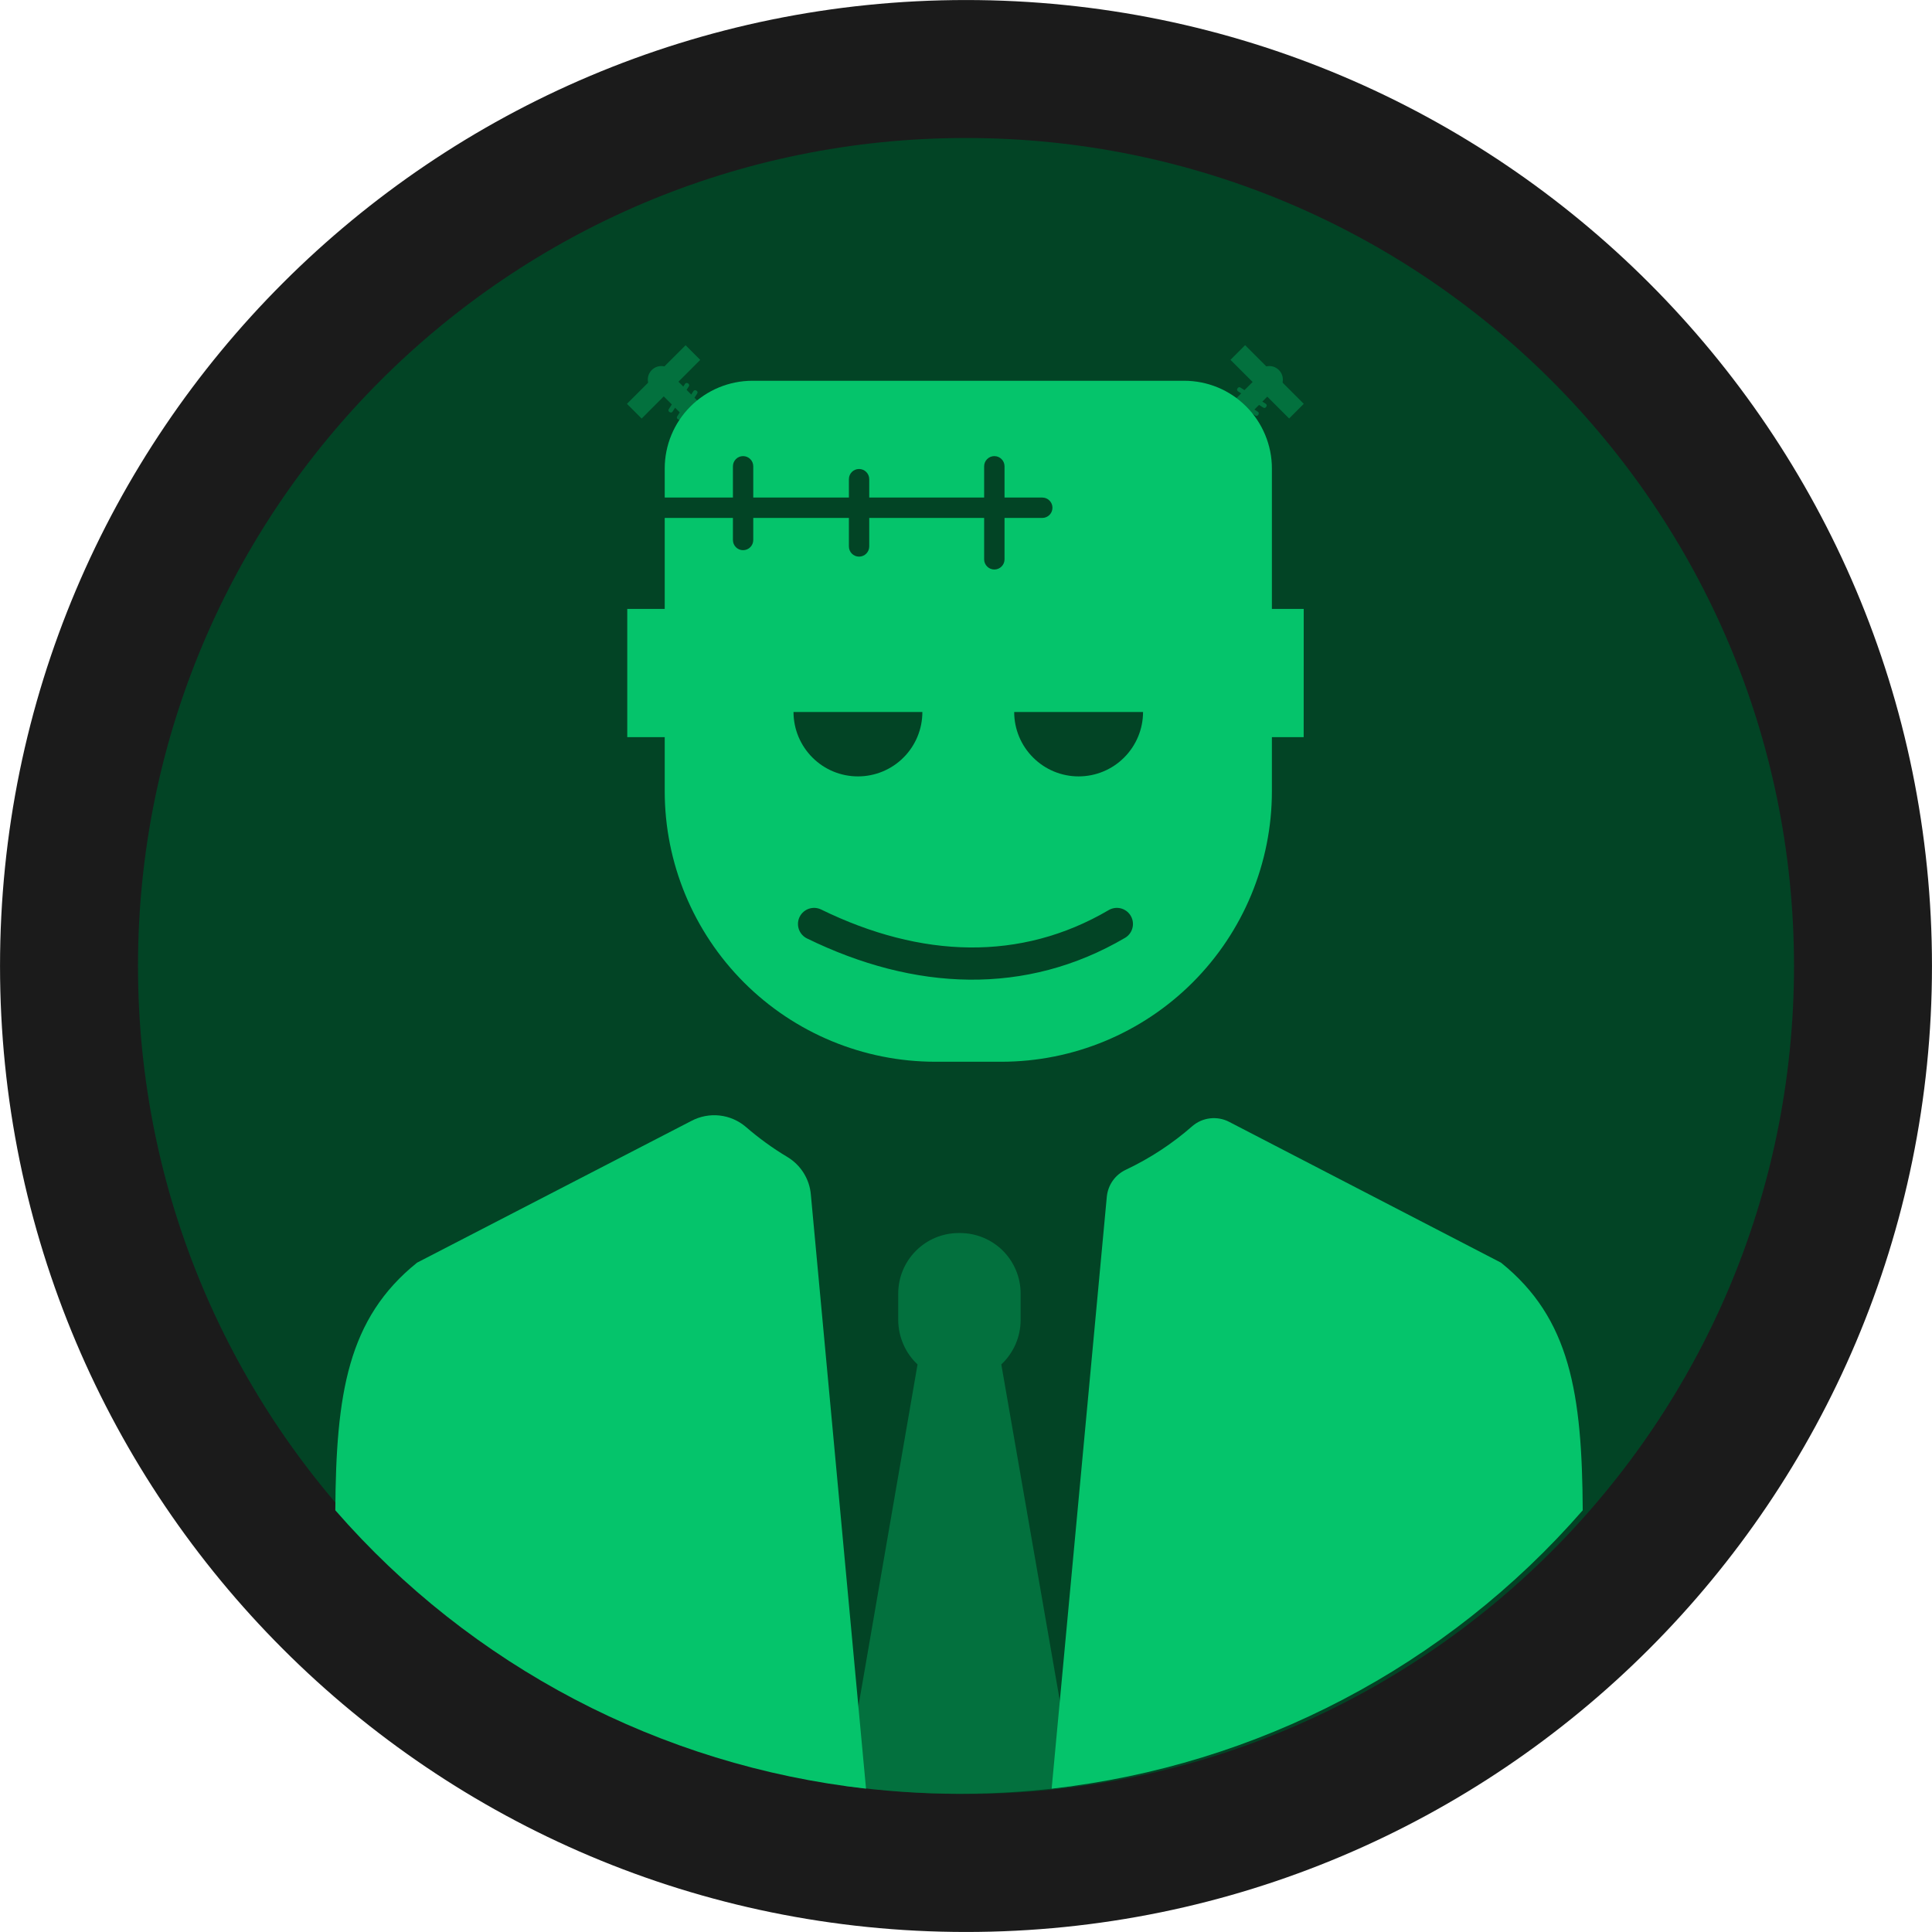
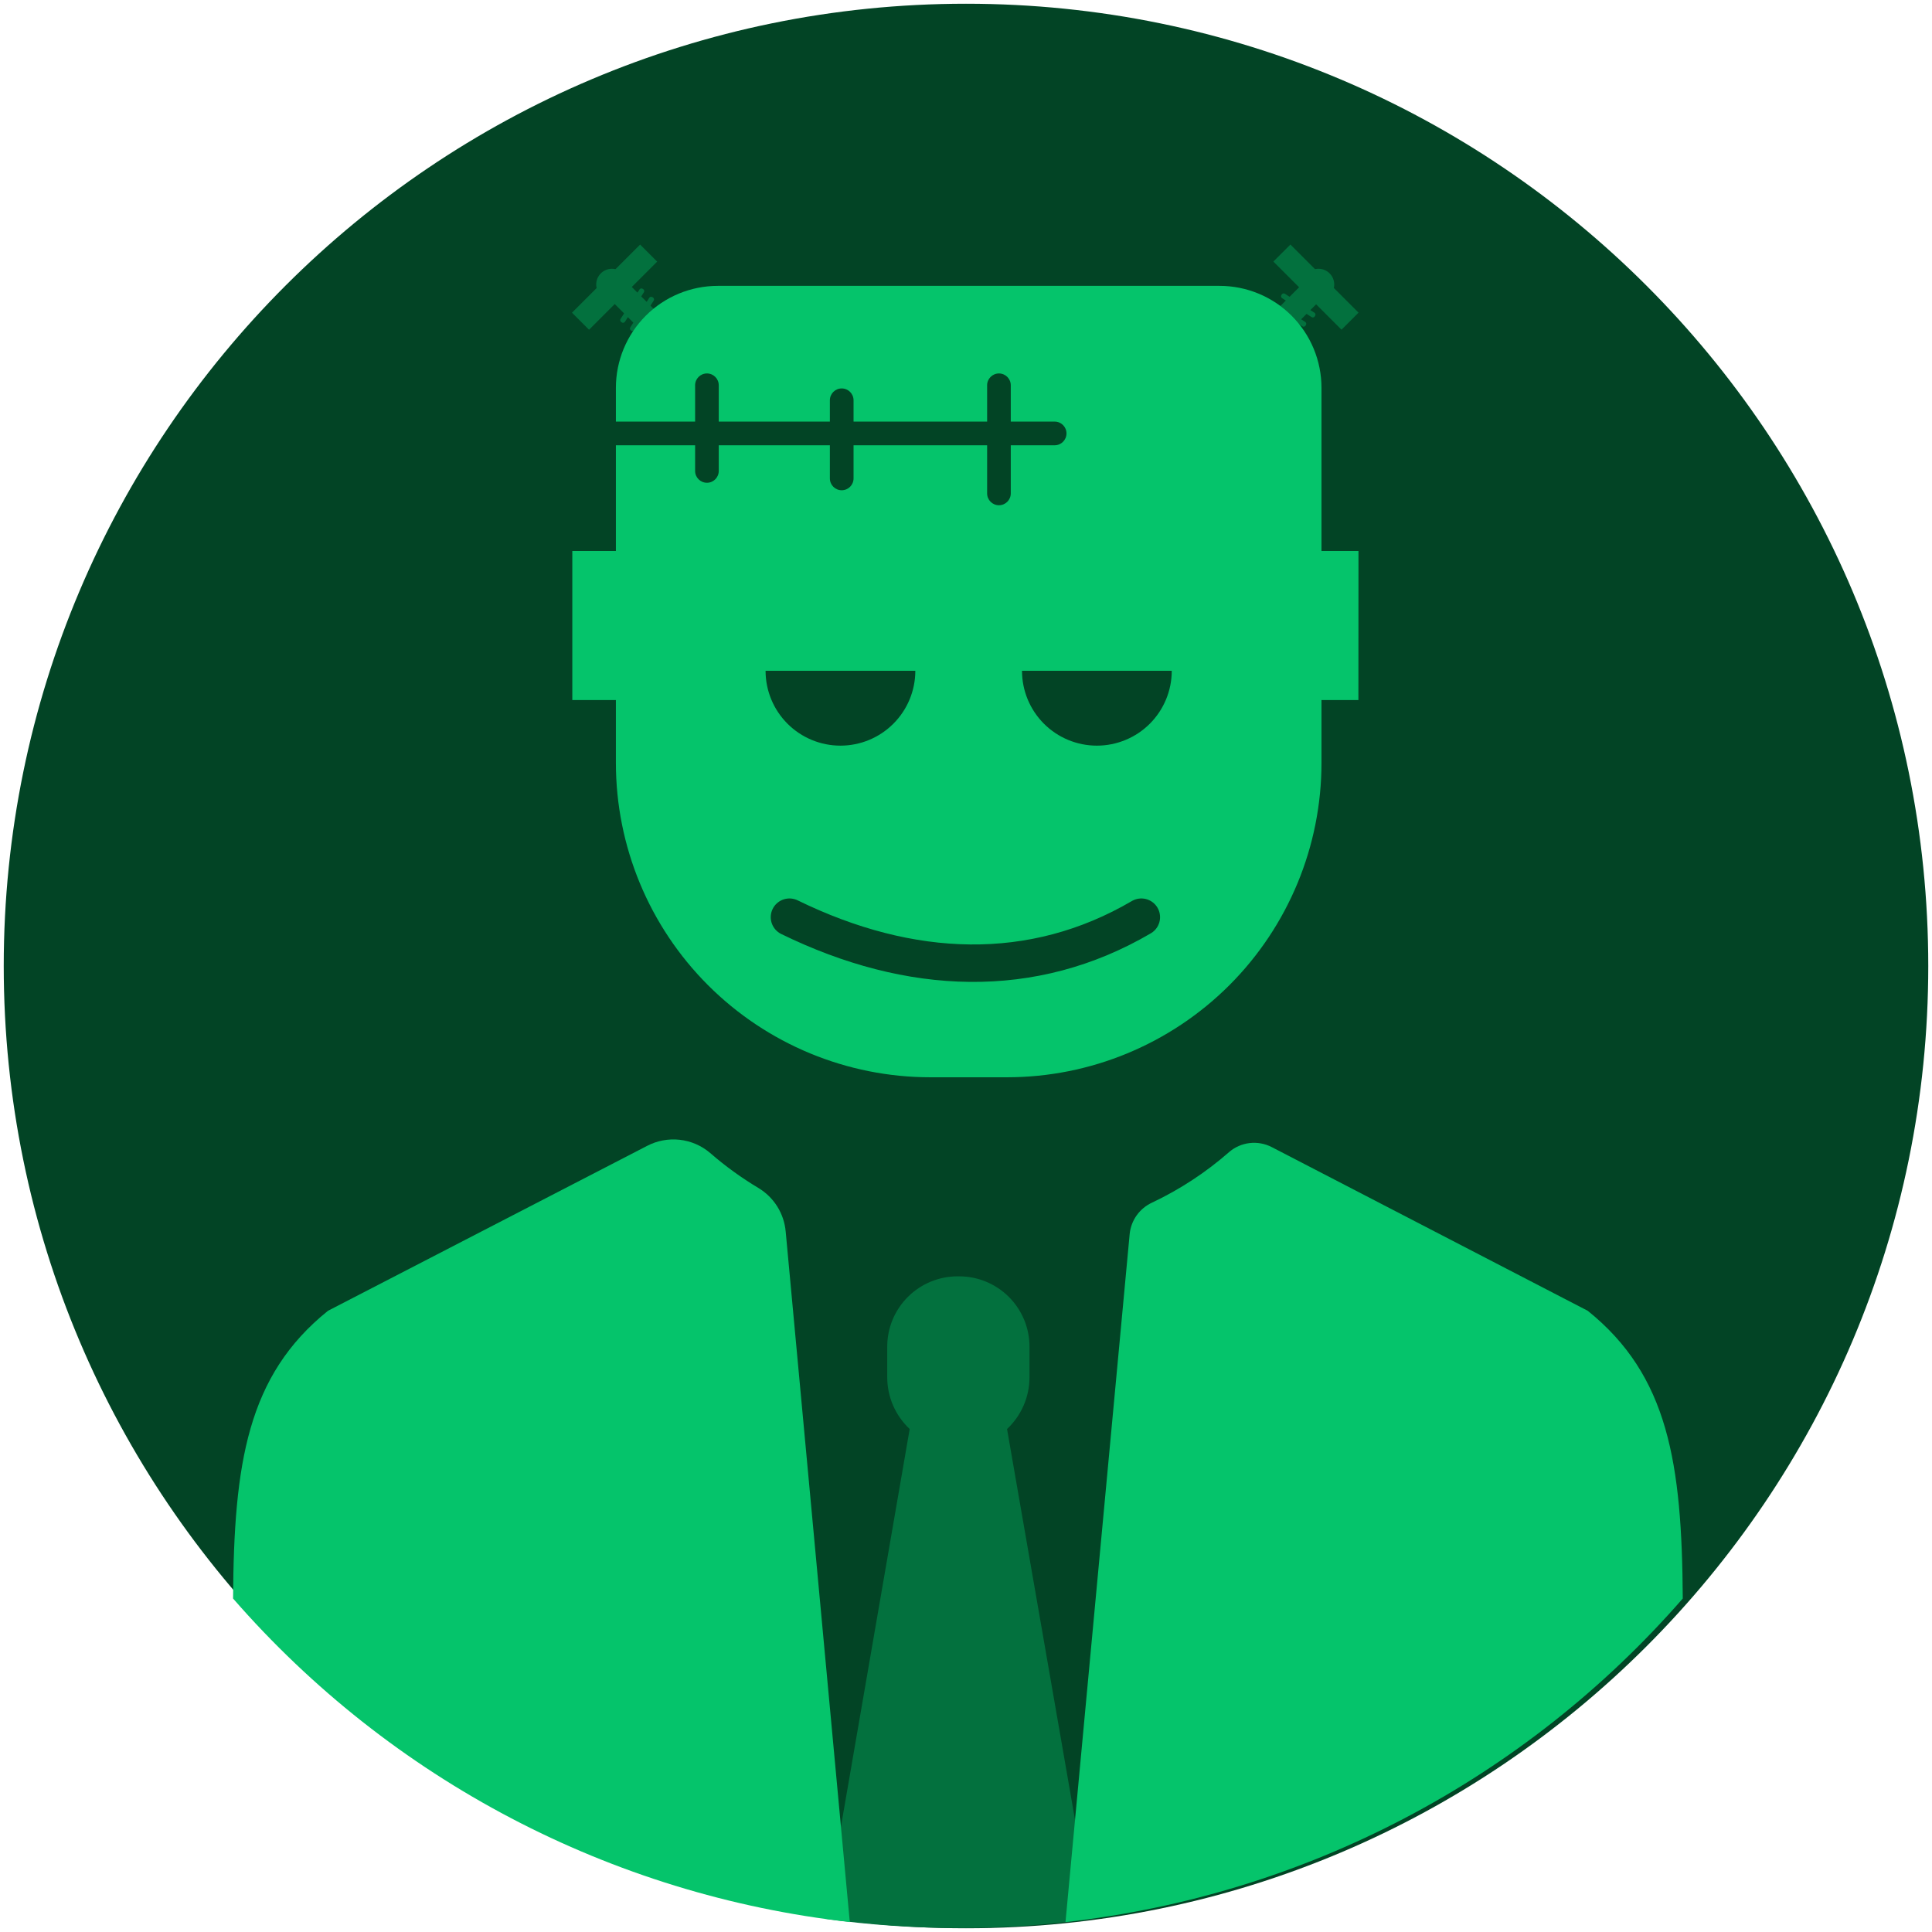
- <svg xmlns="http://www.w3.org/2000/svg" width="36" height="36" viewBox="0 0 36 36" fill="none">
-   <path d="M18 34.714C27.231 34.714 34.714 27.231 34.714 18C34.714 8.769 27.231 1.286 18 1.286C8.769 1.286 1.286 8.769 1.286 18C1.286 27.231 8.769 34.714 18 34.714Z" fill="#024425" stroke="#1B1B1B" stroke-width="2.571" />
-   <path d="M18.658 25.424C18.771 25.318 18.861 25.19 18.924 25.047C18.985 24.905 19.018 24.752 19.018 24.597V24.103C19.018 23.804 18.899 23.518 18.688 23.306C18.476 23.095 18.19 22.976 17.891 22.976H17.863C17.564 22.976 17.278 23.095 17.067 23.307C16.856 23.518 16.737 23.805 16.737 24.103V24.597C16.738 24.752 16.77 24.905 16.832 25.047C16.893 25.19 16.984 25.318 17.097 25.424L15.739 33.276C17.161 33.474 18.603 33.474 20.024 33.276L18.658 25.424Z" fill="#03713E" />
-   <path d="M27.969 23.528L22.903 20.904C22.794 20.847 22.67 20.825 22.548 20.839C22.425 20.853 22.31 20.904 22.217 20.984C21.846 21.31 21.431 21.582 20.984 21.794C20.886 21.839 20.8 21.909 20.737 21.997C20.674 22.085 20.635 22.189 20.624 22.297L19.596 33.329C23.428 32.9 26.959 31.049 29.492 28.142C29.479 25.972 29.262 24.568 27.969 23.528Z" fill="#05C46B" />
-   <path d="M15.109 22.259C15.097 22.116 15.051 21.979 14.975 21.857C14.899 21.735 14.795 21.633 14.672 21.559C14.399 21.396 14.14 21.208 13.899 20.999C13.761 20.881 13.59 20.806 13.409 20.786C13.228 20.766 13.045 20.801 12.884 20.886L7.771 23.528C6.479 24.567 6.262 25.97 6.248 28.142C8.779 31.047 12.308 32.898 16.137 33.329L15.109 22.259Z" fill="#05C46B" />
-   <path d="M12.775 6.433L11.682 7.525L11.956 7.799L13.048 6.706L12.775 6.433Z" fill="#03713E" />
-   <path d="M12.323 7.325C12.462 7.325 12.575 7.213 12.575 7.073C12.575 6.934 12.462 6.821 12.323 6.821C12.184 6.821 12.071 6.934 12.071 7.073C12.071 7.213 12.184 7.325 12.323 7.325Z" fill="#03713E" />
-   <path d="M13.612 8.084L12.52 6.991L12.246 7.264L13.339 8.357L13.612 8.084Z" fill="#03713E" />
-   <path d="M12.765 7.152L12.461 7.625C12.45 7.642 12.455 7.664 12.472 7.675L12.482 7.681C12.499 7.692 12.521 7.687 12.532 7.671L12.836 7.198C12.847 7.181 12.842 7.159 12.825 7.148L12.815 7.141C12.798 7.131 12.776 7.136 12.765 7.152Z" fill="#03713E" />
-   <path d="M12.922 7.286L12.618 7.76C12.607 7.777 12.612 7.799 12.629 7.81L12.639 7.816C12.655 7.827 12.678 7.822 12.688 7.806L12.992 7.332C13.003 7.315 12.998 7.293 12.982 7.282L12.972 7.276C12.955 7.265 12.932 7.27 12.922 7.286Z" fill="#03713E" />
-   <path d="M13.069 7.434L12.765 7.908C12.755 7.924 12.759 7.947 12.776 7.958L12.786 7.964C12.803 7.975 12.825 7.97 12.836 7.953L13.14 7.479C13.151 7.463 13.146 7.44 13.129 7.43L13.119 7.423C13.102 7.412 13.08 7.417 13.069 7.434Z" fill="#03713E" />
-   <path d="M13.217 7.582L12.913 8.055C12.902 8.072 12.907 8.094 12.924 8.105L12.934 8.112C12.951 8.122 12.973 8.117 12.984 8.101L13.288 7.627C13.299 7.61 13.294 7.588 13.277 7.577L13.267 7.571C13.25 7.56 13.228 7.565 13.217 7.582Z" fill="#03713E" />
-   <path d="M13.366 7.729L13.062 8.203C13.051 8.22 13.056 8.242 13.072 8.253L13.083 8.259C13.099 8.27 13.122 8.265 13.132 8.248L13.437 7.775C13.447 7.758 13.443 7.736 13.426 7.725L13.416 7.718C13.399 7.708 13.377 7.712 13.366 7.729Z" fill="#03713E" />
-   <path d="M24.294 7.525L23.201 6.432L22.928 6.705L24.021 7.798L24.294 7.525Z" fill="#03713E" />
-   <path d="M23.652 7.325C23.791 7.325 23.904 7.213 23.904 7.073C23.904 6.934 23.791 6.821 23.652 6.821C23.513 6.821 23.4 6.934 23.4 7.073C23.4 7.213 23.513 7.325 23.652 7.325Z" fill="#03713E" />
-   <path d="M22.643 8.362L23.735 7.27L23.462 6.996L22.369 8.089L22.643 8.362Z" fill="#03713E" />
-   <path d="M23.587 7.525L23.113 7.221C23.096 7.21 23.074 7.215 23.063 7.232L23.057 7.242C23.046 7.259 23.051 7.281 23.068 7.292L23.541 7.596C23.558 7.607 23.58 7.602 23.591 7.585L23.598 7.575C23.608 7.558 23.604 7.536 23.587 7.525Z" fill="#03713E" />
-   <path d="M23.439 7.673L22.965 7.369C22.949 7.358 22.926 7.363 22.916 7.38L22.909 7.39C22.898 7.407 22.903 7.429 22.92 7.44L23.394 7.744C23.41 7.755 23.433 7.75 23.444 7.733L23.45 7.723C23.461 7.706 23.456 7.684 23.439 7.673Z" fill="#03713E" />
-   <path d="M23.291 7.821L22.818 7.517C22.801 7.506 22.779 7.511 22.768 7.528L22.762 7.538C22.751 7.554 22.756 7.577 22.772 7.587L23.246 7.892C23.263 7.902 23.285 7.898 23.296 7.881L23.302 7.871C23.313 7.854 23.308 7.832 23.291 7.821Z" fill="#03713E" />
-   <path d="M23.144 7.969L22.67 7.664C22.653 7.654 22.631 7.659 22.62 7.675L22.614 7.685C22.603 7.702 22.608 7.724 22.625 7.735L23.099 8.039C23.115 8.05 23.137 8.045 23.148 8.028L23.155 8.018C23.166 8.002 23.161 7.979 23.144 7.969Z" fill="#03713E" />
-   <path d="M22.996 8.116L22.523 7.812C22.506 7.801 22.483 7.806 22.473 7.823L22.466 7.833C22.456 7.85 22.46 7.872 22.477 7.883L22.951 8.187C22.968 8.198 22.99 8.193 23.001 8.176L23.007 8.166C23.018 8.149 23.013 8.127 22.996 8.116Z" fill="#03713E" />
-   <path d="M24.293 11.346H23.7V8.73C23.7 8.515 23.658 8.303 23.575 8.104C23.493 7.906 23.373 7.726 23.221 7.574C23.069 7.422 22.889 7.301 22.691 7.219C22.492 7.137 22.279 7.095 22.065 7.095H14.022C13.588 7.095 13.172 7.267 12.865 7.574C12.559 7.88 12.386 8.296 12.386 8.73V11.346H11.688V13.736H12.386V14.742C12.386 16.079 12.918 17.361 13.863 18.307C14.809 19.253 16.091 19.784 17.429 19.784H18.658C19.995 19.784 21.277 19.253 22.223 18.307C23.169 17.361 23.7 16.079 23.7 14.742V13.736H24.292L24.293 11.346Z" fill="#05C46B" />
-   <path d="M14.786 13.267H17.187C17.187 13.585 17.061 13.89 16.836 14.115C16.611 14.341 16.305 14.467 15.987 14.467C15.668 14.467 15.363 14.341 15.138 14.115C14.913 13.89 14.786 13.585 14.786 13.267Z" fill="#024425" />
-   <path d="M18.898 13.267H21.299C21.299 13.585 21.172 13.89 20.947 14.115C20.722 14.341 20.417 14.467 20.098 14.467C19.78 14.467 19.475 14.341 19.25 14.115C19.024 13.89 18.898 13.585 18.898 13.267Z" fill="#024425" />
-   <path d="M19.421 9.271H12.358C12.253 9.271 12.168 9.356 12.168 9.461C12.168 9.566 12.253 9.651 12.358 9.651H19.421C19.526 9.651 19.611 9.566 19.611 9.461C19.611 9.356 19.526 9.271 19.421 9.271Z" fill="#024425" />
-   <path d="M14.036 10.062V8.689C14.036 8.584 13.951 8.499 13.846 8.499C13.742 8.499 13.657 8.584 13.657 8.689V10.062C13.657 10.167 13.742 10.252 13.846 10.252C13.951 10.252 14.036 10.167 14.036 10.062Z" fill="#024425" />
-   <path d="M18.718 10.423V8.689C18.718 8.584 18.633 8.499 18.528 8.499C18.424 8.499 18.338 8.584 18.338 8.689V10.423C18.338 10.527 18.424 10.612 18.528 10.612C18.633 10.612 18.718 10.527 18.718 10.423Z" fill="#024425" />
-   <path d="M16.197 10.182V8.929C16.197 8.824 16.112 8.739 16.007 8.739C15.902 8.739 15.818 8.824 15.818 8.929V10.182C15.818 10.287 15.902 10.372 16.007 10.372C16.112 10.372 16.197 10.287 16.197 10.182Z" fill="#024425" />
-   <path d="M15.169 17.217C17.105 18.163 19.071 18.238 20.811 17.217" stroke="#024425" stroke-width="0.6" stroke-miterlimit="10" stroke-linecap="round" />
+ <svg xmlns="http://www.w3.org/2000/svg" width="74" height="74" viewBox="0 0 74 74" fill="none">
+   <path d="M37 73.857C57.356 73.857 73.857 57.356 73.857 37C73.857 16.644 57.356 0.143 37 0.143C16.644 0.143 0.143 16.644 0.143 37C0.143 57.356 16.644 73.857 37 73.857Z" fill="#024425" />
+   <path d="M38.572 54.735C38.842 54.481 39.058 54.175 39.206 53.836C39.354 53.496 39.431 53.129 39.432 52.759V51.58C39.432 50.866 39.148 50.181 38.643 49.676C38.138 49.171 37.453 48.887 36.739 48.887H36.673C35.959 48.888 35.275 49.172 34.771 49.677C34.266 50.182 33.983 50.866 33.983 51.58V52.759C33.984 53.129 34.061 53.496 34.209 53.836C34.357 54.175 34.573 54.481 34.843 54.735L31.6 73.493C34.995 73.965 38.44 73.965 41.835 73.493L38.572 54.735Z" fill="#03713E" />
+   <path d="M60.814 50.206L48.712 43.937C48.451 43.802 48.156 43.748 47.864 43.782C47.572 43.816 47.297 43.937 47.075 44.129C46.187 44.907 45.196 45.557 44.129 46.062C43.894 46.17 43.69 46.338 43.539 46.548C43.388 46.759 43.295 47.006 43.269 47.264L40.811 73.619C49.966 72.595 58.403 68.173 64.454 61.227C64.422 56.045 63.903 52.69 60.814 50.206Z" fill="#05C46B" />
+   <path d="M30.094 47.175C30.064 46.834 29.954 46.505 29.773 46.214C29.591 45.923 29.344 45.68 29.05 45.503C28.396 45.112 27.778 44.664 27.203 44.164C26.873 43.881 26.464 43.704 26.032 43.656C25.599 43.608 25.162 43.691 24.777 43.894L12.563 50.206C9.478 52.687 8.958 56.039 8.927 61.227C14.973 68.168 23.402 72.59 32.549 73.619L30.094 47.175Z" fill="#05C46B" />
+   <path d="M24.518 9.368L21.908 11.977L22.561 12.63L25.171 10.021L24.518 9.368Z" fill="#03713E" />
+   <path d="M23.438 11.499C23.771 11.499 24.04 11.23 24.04 10.897C24.04 10.565 23.771 10.295 23.438 10.295C23.105 10.295 22.836 10.565 22.836 10.897C22.836 11.23 23.105 11.499 23.438 11.499Z" fill="#03713E" />
+   <path d="M26.518 13.311L23.908 10.701L23.255 11.354L25.865 13.964L26.518 13.311Z" fill="#03713E" />
+   <path d="M24.495 11.086L23.768 12.216C23.743 12.256 23.754 12.309 23.794 12.335L23.818 12.35C23.858 12.376 23.911 12.364 23.937 12.324L24.663 11.194C24.689 11.155 24.677 11.101 24.637 11.076L24.613 11.06C24.573 11.035 24.52 11.046 24.495 11.086Z" fill="#03713E" />
+   <path d="M24.869 11.406L24.142 12.538C24.116 12.578 24.128 12.631 24.168 12.657L24.192 12.673C24.232 12.698 24.285 12.687 24.311 12.647L25.038 11.515C25.063 11.475 25.052 11.422 25.012 11.396L24.988 11.38C24.948 11.355 24.894 11.366 24.869 11.406Z" fill="#03713E" />
+   <path d="M25.221 11.759L24.495 12.891C24.469 12.931 24.481 12.984 24.521 13.01L24.545 13.025C24.585 13.051 24.638 13.039 24.664 12.999L25.39 11.867C25.416 11.827 25.404 11.774 25.364 11.748L25.34 11.733C25.3 11.707 25.247 11.719 25.221 11.759Z" fill="#03713E" />
+   <path d="M25.574 12.111L24.847 13.243C24.822 13.283 24.833 13.336 24.873 13.362L24.897 13.378C24.937 13.403 24.991 13.392 25.016 13.352L25.743 12.22C25.769 12.18 25.757 12.127 25.717 12.101L25.693 12.085C25.653 12.06 25.6 12.072 25.574 12.111Z" fill="#03713E" />
+   <path d="M25.93 12.464L25.203 13.596C25.177 13.636 25.189 13.689 25.229 13.715L25.253 13.73C25.293 13.756 25.346 13.744 25.372 13.704L26.099 12.572C26.124 12.533 26.113 12.479 26.073 12.454L26.048 12.438C26.008 12.412 25.955 12.424 25.93 12.464Z" fill="#03713E" />
+   <path d="M52.035 11.975L49.426 9.366L48.773 10.018L51.383 12.628L52.035 11.975Z" fill="#03713E" />
+   <path d="M50.502 11.499C50.834 11.499 51.104 11.23 51.104 10.897C51.104 10.565 50.834 10.295 50.502 10.295C50.169 10.295 49.899 10.565 49.899 10.897C49.899 11.23 50.169 11.499 50.502 11.499Z" fill="#03713E" />
+   <path d="M48.091 13.976L50.701 11.366L50.048 10.713L47.438 13.323L48.091 13.976Z" fill="#03713E" />
+   <path d="M50.346 11.977L49.214 11.251C49.174 11.225 49.121 11.237 49.095 11.277L49.08 11.301C49.054 11.341 49.066 11.394 49.106 11.42L50.238 12.146C50.278 12.172 50.331 12.16 50.357 12.12L50.372 12.096C50.398 12.056 50.386 12.003 50.346 11.977Z" fill="#03713E" />
+   <path d="M49.993 12.33L48.861 11.604C48.822 11.578 48.768 11.59 48.743 11.63L48.727 11.654C48.702 11.694 48.713 11.747 48.753 11.773L49.885 12.499C49.925 12.525 49.978 12.513 50.004 12.473L50.019 12.449C50.045 12.409 50.033 12.356 49.993 12.33Z" fill="#03713E" />
+   <path d="M49.641 12.683L48.509 11.957C48.469 11.931 48.416 11.943 48.39 11.983L48.375 12.007C48.349 12.047 48.361 12.1 48.401 12.126L49.532 12.852C49.572 12.878 49.626 12.866 49.651 12.826L49.667 12.802C49.692 12.762 49.681 12.709 49.641 12.683Z" fill="#03713E" />
+   <path d="M49.288 13.036L48.156 12.309C48.116 12.284 48.063 12.295 48.038 12.335L48.022 12.36C47.996 12.399 48.008 12.453 48.048 12.478L49.18 13.205C49.22 13.231 49.273 13.219 49.299 13.179L49.314 13.155C49.34 13.115 49.328 13.062 49.288 13.036Z" fill="#03713E" />
+   <path d="M48.936 13.389L47.804 12.663C47.764 12.637 47.711 12.649 47.685 12.688L47.669 12.713C47.644 12.753 47.655 12.806 47.695 12.832L48.827 13.558C48.867 13.584 48.92 13.572 48.946 13.532L48.962 13.508C48.987 13.468 48.976 13.415 48.936 13.389Z" fill="#03713E" />
+   <path d="M52.033 21.104H50.616V14.855C50.616 14.342 50.515 13.834 50.319 13.36C50.123 12.886 49.835 12.456 49.472 12.093C49.11 11.73 48.679 11.442 48.205 11.246C47.731 11.05 47.223 10.949 46.71 10.949H27.496C26.46 10.949 25.467 11.36 24.734 12.093C24.002 12.825 23.59 13.819 23.59 14.855V21.104H21.921V26.814H23.59V29.217C23.59 32.411 24.859 35.475 27.118 37.734C29.377 39.992 32.44 41.262 35.635 41.262H38.572C41.766 41.262 44.83 39.992 47.089 37.734C49.347 35.475 50.616 32.411 50.616 29.217V26.814H52.03L52.033 21.104Z" fill="#05C46B" />
+   <path d="M29.323 25.692H35.059C35.059 26.453 34.756 27.182 34.218 27.72C33.681 28.258 32.951 28.56 32.191 28.56C31.43 28.56 30.701 28.258 30.163 27.72C29.625 27.182 29.323 26.453 29.323 25.692Z" fill="#024425" />
+   <path d="M39.145 25.692H44.881C44.881 26.453 44.578 27.182 44.041 27.72C43.503 28.258 42.773 28.56 42.013 28.56C41.252 28.56 40.523 28.258 39.985 27.72C39.447 27.182 39.145 26.453 39.145 25.692Z" fill="#024425" />
+   <path d="M40.395 16.148H23.521C23.271 16.148 23.068 16.351 23.068 16.601C23.068 16.852 23.271 17.055 23.521 17.055H40.395C40.646 17.055 40.849 16.852 40.849 16.601C40.849 16.351 40.646 16.148 40.395 16.148Z" fill="#024425" />
+   <path d="M27.53 18.038V14.757C27.53 14.507 27.328 14.304 27.077 14.304C26.827 14.304 26.624 14.507 26.624 14.757V18.038C26.624 18.288 26.827 18.491 27.077 18.491C27.328 18.491 27.53 18.288 27.53 18.038Z" fill="#024425" />
+   <path d="M38.715 18.898V14.757C38.715 14.507 38.512 14.304 38.262 14.304C38.012 14.304 37.809 14.507 37.809 14.757V18.898C37.809 19.149 38.012 19.352 38.262 19.352C38.512 19.352 38.715 19.149 38.715 18.898Z" fill="#024425" />
+   <path d="M32.693 18.325V15.331C32.693 15.081 32.49 14.878 32.239 14.878C31.989 14.878 31.786 15.081 31.786 15.331V18.325C31.786 18.575 31.989 18.778 32.239 18.778C32.49 18.778 32.693 18.575 32.693 18.325Z" fill="#024425" />
+   <path d="M30.238 35.13C34.861 37.39 39.558 37.568 43.716 35.13" stroke="#024425" stroke-width="1.434" stroke-miterlimit="10" stroke-linecap="round" />
</svg>
